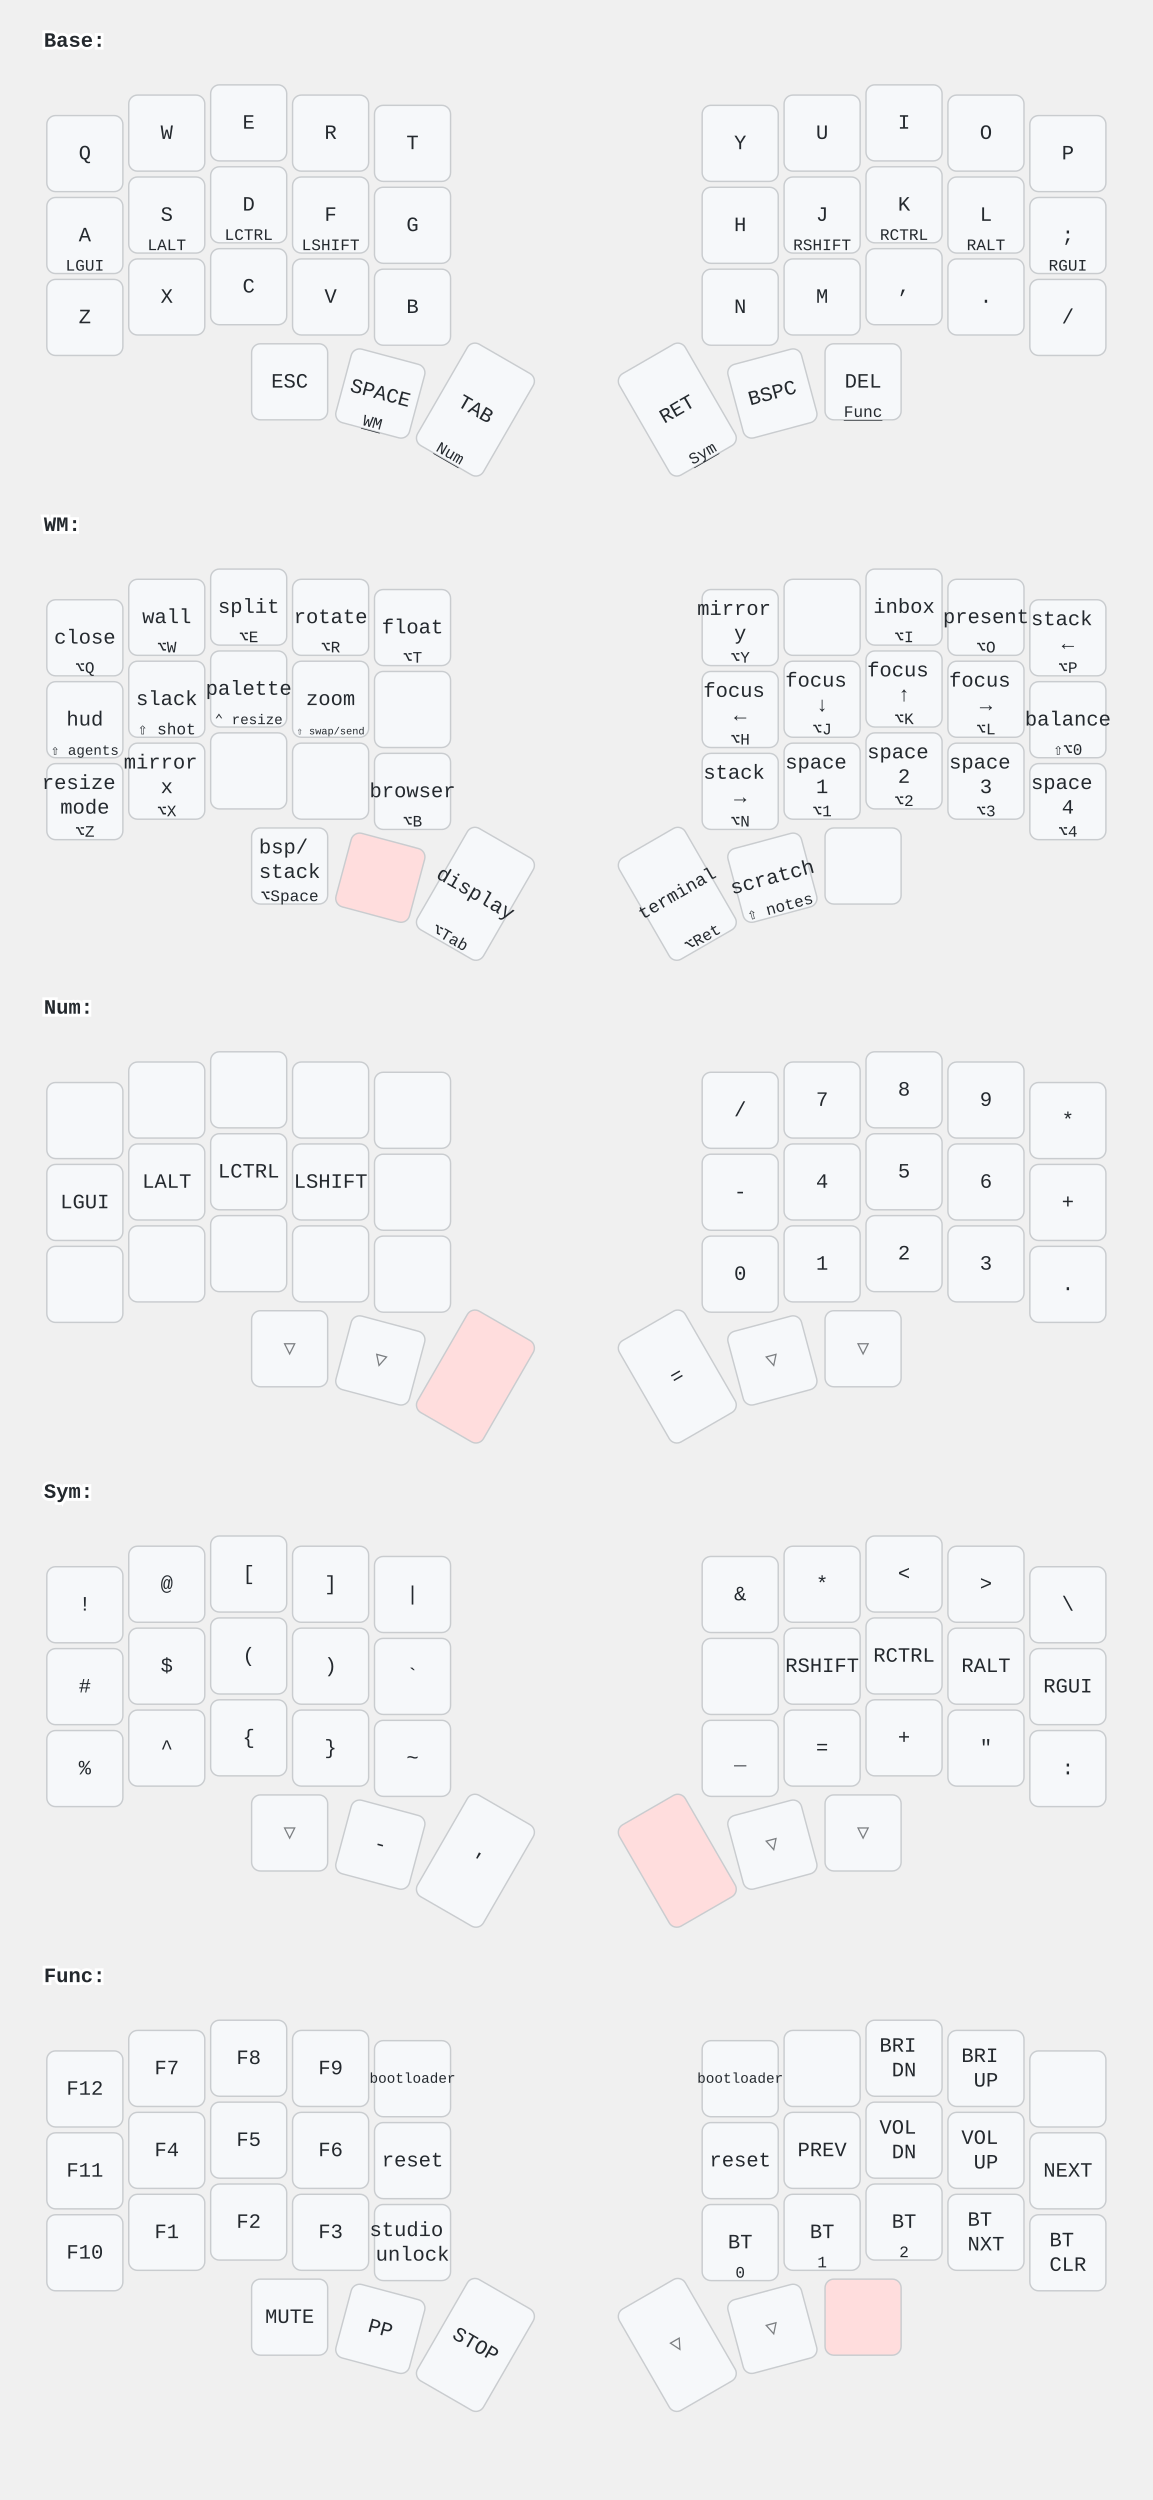
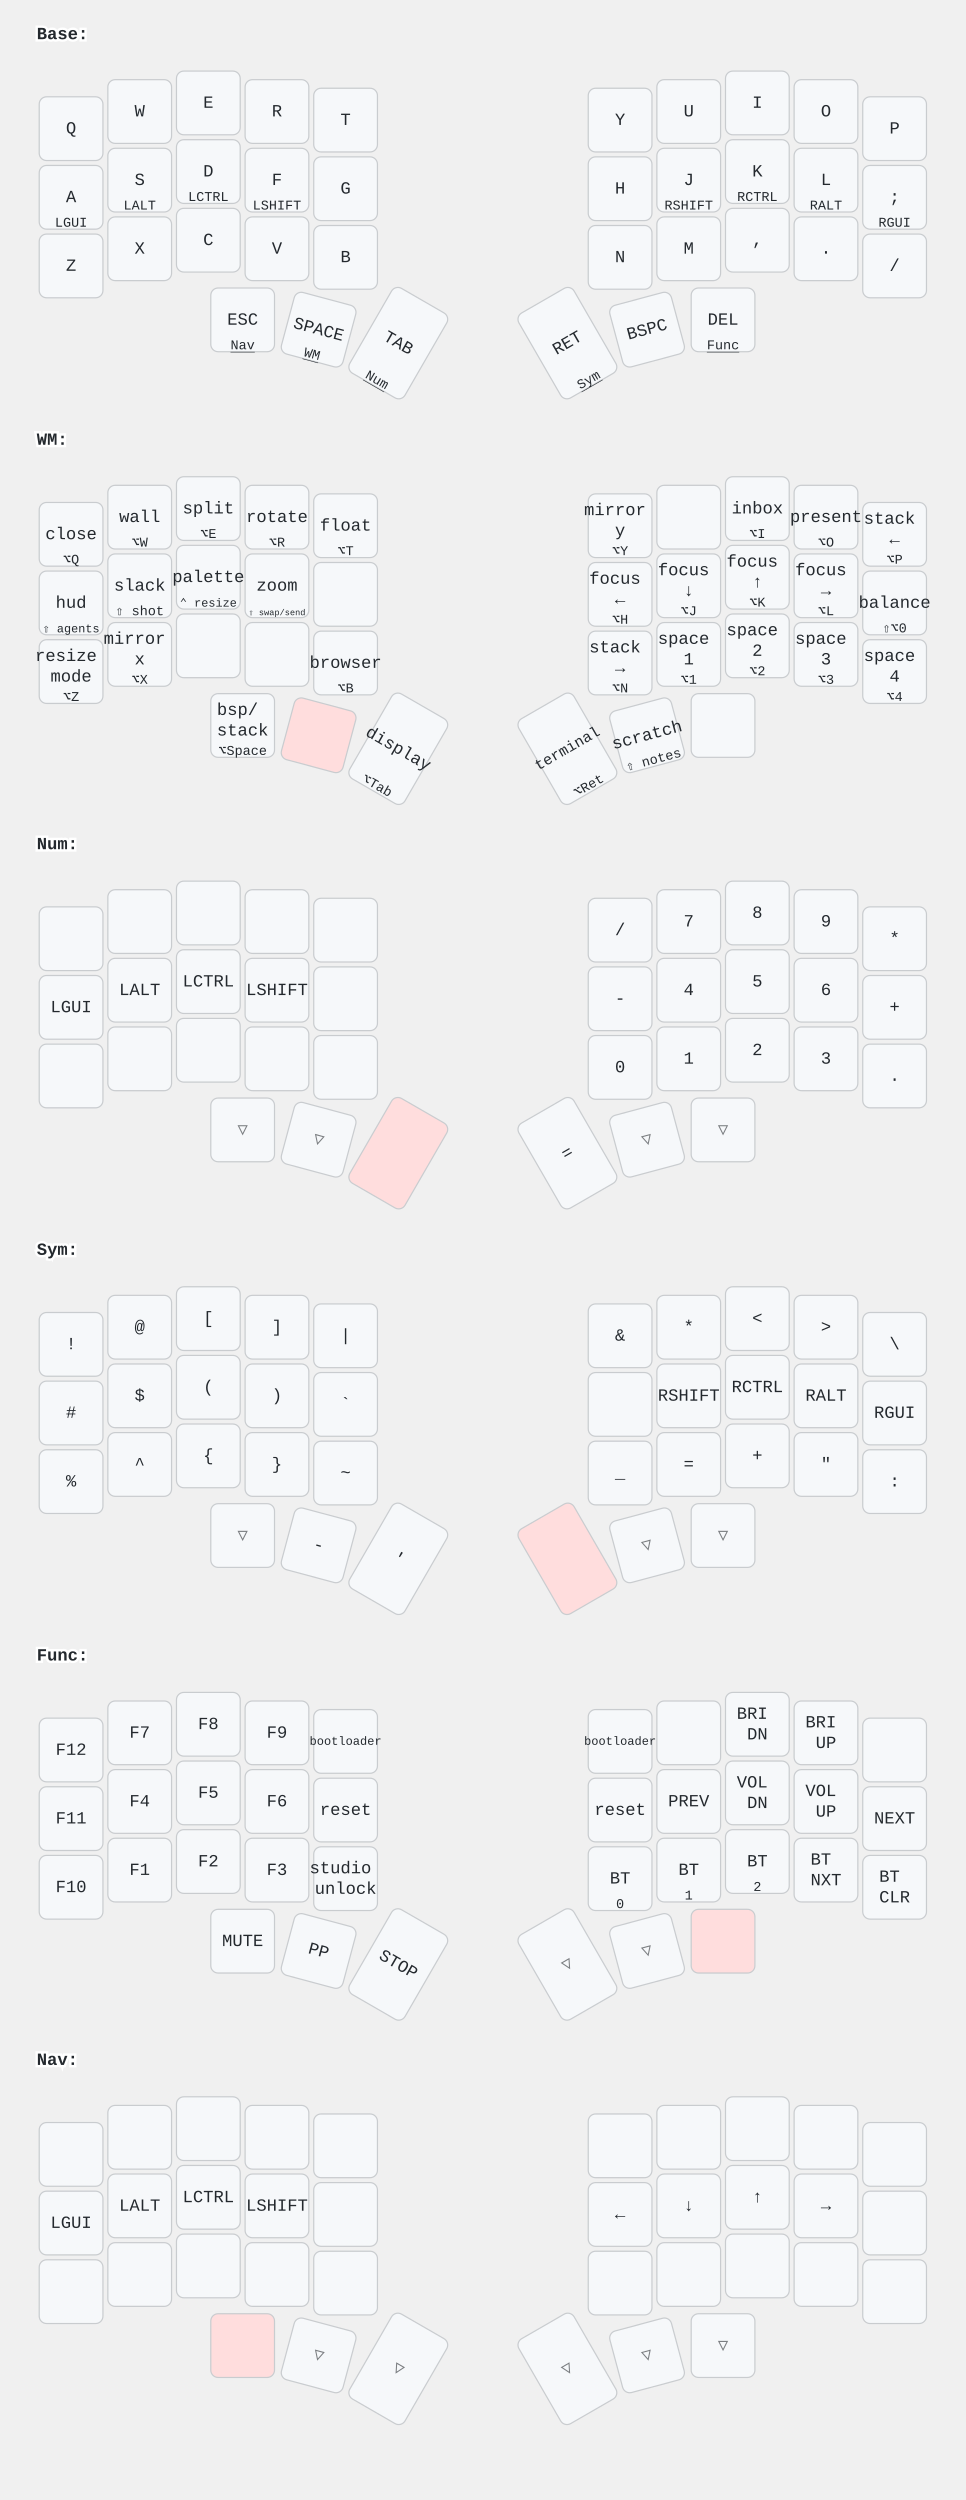
- <svg xmlns="http://www.w3.org/2000/svg" width="788" height="1709" viewBox="0 0 788 1709" class="keymap">
+ <svg xmlns="http://www.w3.org/2000/svg" width="788" height="2040" viewBox="0 0 788 2040" class="keymap">
  <style>/* inherit to force styles through use tags */
svg path {
    fill: inherit;
}

/* font and background color specifications */
svg.keymap {
    font-family: SFMono-Regular,Consolas,Liberation Mono,Menlo,monospace;
    font-size: 14px;
    font-kerning: normal;
    text-rendering: optimizeLegibility;
    fill: #24292e;
}

/* default key styling */
rect.key {
    fill: #f6f8fa;
}

rect.key, rect.combo {
    stroke: #c9cccf;
    stroke-width: 1;
}

/* default key side styling, only used is draw_key_sides is set */
rect.side {
    filter: brightness(90%);
}

/* color accent for combo boxes */
rect.combo, rect.combo-separate {
    fill: #cdf;
}

/* color accent for held keys */
rect.held, rect.combo.held {
    fill: #fdd;
}

/* color accent for ghost (optional) keys */
rect.ghost, rect.combo.ghost {
    stroke-dasharray: 4, 4;
    stroke-width: 2;
}

text {
    text-anchor: middle;
    dominant-baseline: middle;
}

/* styling for layer labels */
text.label {
    font-weight: bold;
    text-anchor: start;
    stroke: white;
    stroke-width: 4;
    paint-order: stroke;
}

/* styling for optional footer */
text.footer {
    text-anchor: end;
    dominant-baseline: auto;
    stroke: white;
    stroke-width: 4;
    paint-order: stroke;
}

/* styling for combo tap, and key non-tap label text */
text.combo, text.hold, text.shifted, text.left, text.right, text.tl, text.tr, text.bl, text.br {
    font-size: 11px;
}

text.hold, text.bl, text.br {
    text-anchor: middle;
    dominant-baseline: auto;
}

text.shifted, text.tl, text.tr {
    text-anchor: middle;
    dominant-baseline: hanging;
}

text.left, text.tl, text.bl {
    text-anchor: start;
}

text.right, text.tr, text.br {
    text-anchor: end;
}

text.layer-activator {
    text-decoration: underline;
}

/* styling for hold/shifted label text in combo box */
text.combo.hold, text.combo.shifted, text.combo.left, text.combo.right {
    font-size: 8px;
}

/* lighter symbol for transparent keys */
text.trans {
    fill: #7b7e81;
}

/* styling for combo dendrons */
path.combo {
    stroke-width: 1;
    stroke: gray;
    fill: none;
}

/* Start Tabler Icons Cleanup */
/* cannot use height/width with glyphs */
.icon-tabler &gt; path {
    fill: inherit;
    stroke: inherit;
    stroke-width: 2;
}
/* hide tabler's default box */
.icon-tabler &gt; path[stroke="none"][fill="none"] {
    visibility: hidden;
}
/* End Tabler Icons Cleanup */
</style>
  <g transform="translate(30, 0)" class="layer-Base">
    <text x="0" y="28" class="label" id="Base">Base:</text>
    <g transform="translate(0, 56)">
      <g transform="translate(28, 49)" class="key keypos-0">
        <rect rx="6" ry="6" x="-26" y="-26" width="52" height="52" class="key" />
        <text x="0" y="0" class="key tap">Q</text>
      </g>
      <g transform="translate(84, 35)" class="key keypos-1">
        <rect rx="6" ry="6" x="-26" y="-26" width="52" height="52" class="key" />
        <text x="0" y="0" class="key tap">W</text>
      </g>
      <g transform="translate(140, 28)" class="key keypos-2">
        <rect rx="6" ry="6" x="-26" y="-26" width="52" height="52" class="key" />
        <text x="0" y="0" class="key tap">E</text>
      </g>
      <g transform="translate(196, 35)" class="key keypos-3">
        <rect rx="6" ry="6" x="-26" y="-26" width="52" height="52" class="key" />
        <text x="0" y="0" class="key tap">R</text>
      </g>
      <g transform="translate(252, 42)" class="key keypos-4">
        <rect rx="6" ry="6" x="-26" y="-26" width="52" height="52" class="key" />
        <text x="0" y="0" class="key tap">T</text>
      </g>
      <g transform="translate(476, 42)" class="key keypos-5">
        <rect rx="6" ry="6" x="-26" y="-26" width="52" height="52" class="key" />
        <text x="0" y="0" class="key tap">Y</text>
      </g>
      <g transform="translate(532, 35)" class="key keypos-6">
        <rect rx="6" ry="6" x="-26" y="-26" width="52" height="52" class="key" />
        <text x="0" y="0" class="key tap">U</text>
      </g>
      <g transform="translate(588, 28)" class="key keypos-7">
        <rect rx="6" ry="6" x="-26" y="-26" width="52" height="52" class="key" />
        <text x="0" y="0" class="key tap">I</text>
      </g>
      <g transform="translate(644, 35)" class="key keypos-8">
        <rect rx="6" ry="6" x="-26" y="-26" width="52" height="52" class="key" />
        <text x="0" y="0" class="key tap">O</text>
      </g>
      <g transform="translate(700, 49)" class="key keypos-9">
        <rect rx="6" ry="6" x="-26" y="-26" width="52" height="52" class="key" />
        <text x="0" y="0" class="key tap">P</text>
      </g>
      <g transform="translate(28, 105)" class="key keypos-10">
        <rect rx="6" ry="6" x="-26" y="-26" width="52" height="52" class="key" />
        <text x="0" y="0" class="key tap">A</text>
        <text x="0" y="24" class="key hold">LGUI</text>
      </g>
      <g transform="translate(84, 91)" class="key keypos-11">
        <rect rx="6" ry="6" x="-26" y="-26" width="52" height="52" class="key" />
        <text x="0" y="0" class="key tap">S</text>
        <text x="0" y="24" class="key hold">LALT</text>
      </g>
      <g transform="translate(140, 84)" class="key keypos-12">
        <rect rx="6" ry="6" x="-26" y="-26" width="52" height="52" class="key" />
        <text x="0" y="0" class="key tap">D</text>
        <text x="0" y="24" class="key hold">LCTRL</text>
      </g>
      <g transform="translate(196, 91)" class="key keypos-13">
        <rect rx="6" ry="6" x="-26" y="-26" width="52" height="52" class="key" />
        <text x="0" y="0" class="key tap">F</text>
        <text x="0" y="24" class="key hold">LSHIFT</text>
      </g>
      <g transform="translate(252, 98)" class="key keypos-14">
        <rect rx="6" ry="6" x="-26" y="-26" width="52" height="52" class="key" />
        <text x="0" y="0" class="key tap">G</text>
      </g>
      <g transform="translate(476, 98)" class="key keypos-15">
        <rect rx="6" ry="6" x="-26" y="-26" width="52" height="52" class="key" />
        <text x="0" y="0" class="key tap">H</text>
      </g>
      <g transform="translate(532, 91)" class="key keypos-16">
        <rect rx="6" ry="6" x="-26" y="-26" width="52" height="52" class="key" />
        <text x="0" y="0" class="key tap">J</text>
        <text x="0" y="24" class="key hold">RSHIFT</text>
      </g>
      <g transform="translate(588, 84)" class="key keypos-17">
        <rect rx="6" ry="6" x="-26" y="-26" width="52" height="52" class="key" />
        <text x="0" y="0" class="key tap">K</text>
        <text x="0" y="24" class="key hold">RCTRL</text>
      </g>
      <g transform="translate(644, 91)" class="key keypos-18">
        <rect rx="6" ry="6" x="-26" y="-26" width="52" height="52" class="key" />
        <text x="0" y="0" class="key tap">L</text>
        <text x="0" y="24" class="key hold">RALT</text>
      </g>
      <g transform="translate(700, 105)" class="key keypos-19">
        <rect rx="6" ry="6" x="-26" y="-26" width="52" height="52" class="key" />
        <text x="0" y="0" class="key tap">;</text>
        <text x="0" y="24" class="key hold">RGUI</text>
      </g>
      <g transform="translate(28, 161)" class="key keypos-20">
        <rect rx="6" ry="6" x="-26" y="-26" width="52" height="52" class="key" />
        <text x="0" y="0" class="key tap">Z</text>
      </g>
      <g transform="translate(84, 147)" class="key keypos-21">
        <rect rx="6" ry="6" x="-26" y="-26" width="52" height="52" class="key" />
        <text x="0" y="0" class="key tap">X</text>
      </g>
      <g transform="translate(140, 140)" class="key keypos-22">
        <rect rx="6" ry="6" x="-26" y="-26" width="52" height="52" class="key" />
        <text x="0" y="0" class="key tap">C</text>
      </g>
      <g transform="translate(196, 147)" class="key keypos-23">
        <rect rx="6" ry="6" x="-26" y="-26" width="52" height="52" class="key" />
        <text x="0" y="0" class="key tap">V</text>
      </g>
      <g transform="translate(252, 154)" class="key keypos-24">
        <rect rx="6" ry="6" x="-26" y="-26" width="52" height="52" class="key" />
        <text x="0" y="0" class="key tap">B</text>
      </g>
      <g transform="translate(476, 154)" class="key keypos-25">
        <rect rx="6" ry="6" x="-26" y="-26" width="52" height="52" class="key" />
        <text x="0" y="0" class="key tap">N</text>
      </g>
      <g transform="translate(532, 147)" class="key keypos-26">
        <rect rx="6" ry="6" x="-26" y="-26" width="52" height="52" class="key" />
        <text x="0" y="0" class="key tap">M</text>
      </g>
      <g transform="translate(588, 140)" class="key keypos-27">
        <rect rx="6" ry="6" x="-26" y="-26" width="52" height="52" class="key" />
        <text x="0" y="0" class="key tap">,</text>
      </g>
      <g transform="translate(644, 147)" class="key keypos-28">
        <rect rx="6" ry="6" x="-26" y="-26" width="52" height="52" class="key" />
        <text x="0" y="0" class="key tap">.</text>
      </g>
      <g transform="translate(700, 161)" class="key keypos-29">
        <rect rx="6" ry="6" x="-26" y="-26" width="52" height="52" class="key" />
        <text x="0" y="0" class="key tap">/</text>
      </g>
      <g transform="translate(168, 205)" class="key keypos-30">
        <rect rx="6" ry="6" x="-26" y="-26" width="52" height="52" class="key" />
        <text x="0" y="0" class="key tap">ESC</text>
+         <a href="#Nav">
+           <text x="0" y="24" class="key hold layer-activator">Nav</text>
+         </a>
      </g>
      <g transform="translate(230, 213) rotate(15.0)" class="key keypos-31">
        <rect rx="6" ry="6" x="-26" y="-26" width="52" height="52" class="key" />
        <text x="0" y="0" class="key tap">SPACE</text>
        <a href="#WM">
          <text x="0" y="24" class="key hold layer-activator">WM</text>
        </a>
      </g>
      <g transform="translate(295, 224) rotate(30.0)" class="key keypos-32">
        <rect rx="6" ry="6" x="-26" y="-40" width="52" height="80" class="key" />
        <text x="0" y="0" class="key tap">TAB</text>
        <a href="#Num">
          <text x="0" y="38" class="key hold layer-activator">Num</text>
        </a>
      </g>
      <g transform="translate(433, 224) rotate(-30.0)" class="key keypos-33">
        <rect rx="6" ry="6" x="-26" y="-40" width="52" height="80" class="key" />
        <text x="0" y="0" class="key tap">RET</text>
        <a href="#Sym">
          <text x="0" y="38" class="key hold layer-activator">Sym</text>
        </a>
      </g>
      <g transform="translate(498, 213) rotate(-15.0)" class="key keypos-34">
        <rect rx="6" ry="6" x="-26" y="-26" width="52" height="52" class="key" />
        <text x="0" y="0" class="key tap">BSPC</text>
      </g>
      <g transform="translate(560, 205)" class="key keypos-35">
        <rect rx="6" ry="6" x="-26" y="-26" width="52" height="52" class="key" />
        <text x="0" y="0" class="key tap">DEL</text>
        <a href="#Func">
          <text x="0" y="24" class="key hold layer-activator">Func</text>
        </a>
      </g>
    </g>
  </g>
  <g transform="translate(30, 331)" class="layer-WM">
    <text x="0" y="28" class="label" id="WM">WM:</text>
    <g transform="translate(0, 56)">
      <g transform="translate(28, 49)" class="key keypos-0">
        <rect rx="6" ry="6" x="-26" y="-26" width="52" height="52" class="key" />
        <text x="0" y="0" class="key tap">close</text>
        <text x="0" y="24" class="key hold">⌥Q</text>
      </g>
      <g transform="translate(84, 35)" class="key keypos-1">
        <rect rx="6" ry="6" x="-26" y="-26" width="52" height="52" class="key" />
        <text x="0" y="0" class="key tap">wall</text>
        <text x="0" y="24" class="key hold">⌥W</text>
      </g>
      <g transform="translate(140, 28)" class="key keypos-2">
        <rect rx="6" ry="6" x="-26" y="-26" width="52" height="52" class="key" />
        <text x="0" y="0" class="key tap">split</text>
        <text x="0" y="24" class="key hold">⌥E</text>
      </g>
      <g transform="translate(196, 35)" class="key keypos-3">
        <rect rx="6" ry="6" x="-26" y="-26" width="52" height="52" class="key" />
        <text x="0" y="0" class="key tap">rotate</text>
        <text x="0" y="24" class="key hold">⌥R</text>
      </g>
      <g transform="translate(252, 42)" class="key keypos-4">
        <rect rx="6" ry="6" x="-26" y="-26" width="52" height="52" class="key" />
        <text x="0" y="0" class="key tap">float</text>
        <text x="0" y="24" class="key hold">⌥T</text>
      </g>
      <g transform="translate(476, 42)" class="key keypos-5">
        <rect rx="6" ry="6" x="-26" y="-26" width="52" height="52" class="key" />
        <text x="0" y="0" class="key tap">
          <tspan x="0" dy="-0.9em">mirror</tspan>
          <tspan x="0" dy="1.2em">y</tspan>
        </text>
        <text x="0" y="24" class="key hold">⌥Y</text>
      </g>
      <g transform="translate(532, 35)" class="key keypos-6">
        <rect rx="6" ry="6" x="-26" y="-26" width="52" height="52" class="key" />
      </g>
      <g transform="translate(588, 28)" class="key keypos-7">
        <rect rx="6" ry="6" x="-26" y="-26" width="52" height="52" class="key" />
        <text x="0" y="0" class="key tap">inbox</text>
        <text x="0" y="24" class="key hold">⌥I</text>
      </g>
      <g transform="translate(644, 35)" class="key keypos-8">
        <rect rx="6" ry="6" x="-26" y="-26" width="52" height="52" class="key" />
        <text x="0" y="0" class="key tap">present</text>
        <text x="0" y="24" class="key hold">⌥O</text>
      </g>
      <g transform="translate(700, 49)" class="key keypos-9">
        <rect rx="6" ry="6" x="-26" y="-26" width="52" height="52" class="key" />
        <text x="0" y="0" class="key tap">
          <tspan x="0" dy="-0.9em">stack</tspan>
          <tspan x="0" dy="1.2em">←</tspan>
        </text>
        <text x="0" y="24" class="key hold">⌥P</text>
      </g>
      <g transform="translate(28, 105)" class="key keypos-10">
        <rect rx="6" ry="6" x="-26" y="-26" width="52" height="52" class="key" />
        <text x="0" y="0" class="key tap">hud</text>
        <text x="0" y="24" class="key hold">
          <tspan style="font-size: 88%">⇧ agents</tspan>
        </text>
      </g>
      <g transform="translate(84, 91)" class="key keypos-11">
        <rect rx="6" ry="6" x="-26" y="-26" width="52" height="52" class="key" />
        <text x="0" y="0" class="key tap">slack</text>
        <text x="0" y="24" class="key hold">⇧ shot</text>
      </g>
      <g transform="translate(140, 84)" class="key keypos-12">
        <rect rx="6" ry="6" x="-26" y="-26" width="52" height="52" class="key" />
        <text x="0" y="0" class="key tap">palette</text>
        <text x="0" y="24" class="key hold">
          <tspan style="font-size: 88%">⌃ resize</tspan>
        </text>
      </g>
      <g transform="translate(196, 91)" class="key keypos-13">
        <rect rx="6" ry="6" x="-26" y="-26" width="52" height="52" class="key" />
        <text x="0" y="0" class="key tap">zoom</text>
        <text x="0" y="24" class="key hold">
          <tspan style="font-size: 64%">⇧ swap/send</tspan>
        </text>
      </g>
      <g transform="translate(252, 98)" class="key keypos-14">
        <rect rx="6" ry="6" x="-26" y="-26" width="52" height="52" class="key" />
      </g>
      <g transform="translate(476, 98)" class="key keypos-15">
        <rect rx="6" ry="6" x="-26" y="-26" width="52" height="52" class="key" />
        <text x="0" y="0" class="key tap">
          <tspan x="0" dy="-0.9em">focus</tspan>
          <tspan x="0" dy="1.2em">←</tspan>
        </text>
        <text x="0" y="24" class="key hold">⌥H</text>
      </g>
      <g transform="translate(532, 91)" class="key keypos-16">
        <rect rx="6" ry="6" x="-26" y="-26" width="52" height="52" class="key" />
        <text x="0" y="0" class="key tap">
          <tspan x="0" dy="-0.9em">focus</tspan>
          <tspan x="0" dy="1.2em">↓</tspan>
        </text>
        <text x="0" y="24" class="key hold">⌥J</text>
      </g>
      <g transform="translate(588, 84)" class="key keypos-17">
        <rect rx="6" ry="6" x="-26" y="-26" width="52" height="52" class="key" />
        <text x="0" y="0" class="key tap">
          <tspan x="0" dy="-0.9em">focus</tspan>
          <tspan x="0" dy="1.2em">↑</tspan>
        </text>
        <text x="0" y="24" class="key hold">⌥K</text>
      </g>
      <g transform="translate(644, 91)" class="key keypos-18">
        <rect rx="6" ry="6" x="-26" y="-26" width="52" height="52" class="key" />
        <text x="0" y="0" class="key tap">
          <tspan x="0" dy="-0.9em">focus</tspan>
          <tspan x="0" dy="1.2em">→</tspan>
        </text>
        <text x="0" y="24" class="key hold">⌥L</text>
      </g>
      <g transform="translate(700, 105)" class="key keypos-19">
        <rect rx="6" ry="6" x="-26" y="-26" width="52" height="52" class="key" />
        <text x="0" y="0" class="key tap">balance</text>
        <text x="0" y="24" class="key hold">⇧⌥0</text>
      </g>
      <g transform="translate(28, 161)" class="key keypos-20">
        <rect rx="6" ry="6" x="-26" y="-26" width="52" height="52" class="key" />
        <text x="0" y="0" class="key tap">
          <tspan x="0" dy="-0.9em">resize</tspan>
          <tspan x="0" dy="1.2em">mode</tspan>
        </text>
        <text x="0" y="24" class="key hold">⌥Z</text>
      </g>
      <g transform="translate(84, 147)" class="key keypos-21">
        <rect rx="6" ry="6" x="-26" y="-26" width="52" height="52" class="key" />
        <text x="0" y="0" class="key tap">
          <tspan x="0" dy="-0.9em">mirror</tspan>
          <tspan x="0" dy="1.2em">x</tspan>
        </text>
        <text x="0" y="24" class="key hold">⌥X</text>
      </g>
      <g transform="translate(140, 140)" class="key keypos-22">
        <rect rx="6" ry="6" x="-26" y="-26" width="52" height="52" class="key" />
      </g>
      <g transform="translate(196, 147)" class="key keypos-23">
        <rect rx="6" ry="6" x="-26" y="-26" width="52" height="52" class="key" />
      </g>
      <g transform="translate(252, 154)" class="key keypos-24">
        <rect rx="6" ry="6" x="-26" y="-26" width="52" height="52" class="key" />
        <text x="0" y="0" class="key tap">browser</text>
        <text x="0" y="24" class="key hold">⌥B</text>
      </g>
      <g transform="translate(476, 154)" class="key keypos-25">
        <rect rx="6" ry="6" x="-26" y="-26" width="52" height="52" class="key" />
        <text x="0" y="0" class="key tap">
          <tspan x="0" dy="-0.9em">stack</tspan>
          <tspan x="0" dy="1.2em">→</tspan>
        </text>
        <text x="0" y="24" class="key hold">⌥N</text>
      </g>
      <g transform="translate(532, 147)" class="key keypos-26">
        <rect rx="6" ry="6" x="-26" y="-26" width="52" height="52" class="key" />
        <text x="0" y="0" class="key tap">
          <tspan x="0" dy="-0.9em">space</tspan>
          <tspan x="0" dy="1.2em">1</tspan>
        </text>
        <text x="0" y="24" class="key hold">⌥1</text>
      </g>
      <g transform="translate(588, 140)" class="key keypos-27">
        <rect rx="6" ry="6" x="-26" y="-26" width="52" height="52" class="key" />
        <text x="0" y="0" class="key tap">
          <tspan x="0" dy="-0.9em">space</tspan>
          <tspan x="0" dy="1.2em">2</tspan>
        </text>
        <text x="0" y="24" class="key hold">⌥2</text>
      </g>
      <g transform="translate(644, 147)" class="key keypos-28">
        <rect rx="6" ry="6" x="-26" y="-26" width="52" height="52" class="key" />
        <text x="0" y="0" class="key tap">
          <tspan x="0" dy="-0.9em">space</tspan>
          <tspan x="0" dy="1.2em">3</tspan>
        </text>
        <text x="0" y="24" class="key hold">⌥3</text>
      </g>
      <g transform="translate(700, 161)" class="key keypos-29">
        <rect rx="6" ry="6" x="-26" y="-26" width="52" height="52" class="key" />
        <text x="0" y="0" class="key tap">
          <tspan x="0" dy="-0.9em">space</tspan>
          <tspan x="0" dy="1.2em">4</tspan>
        </text>
        <text x="0" y="24" class="key hold">⌥4</text>
      </g>
      <g transform="translate(168, 205)" class="key keypos-30">
        <rect rx="6" ry="6" x="-26" y="-26" width="52" height="52" class="key" />
        <text x="0" y="0" class="key tap">
          <tspan x="0" dy="-0.9em">bsp/</tspan>
          <tspan x="0" dy="1.2em">stack</tspan>
        </text>
        <text x="0" y="24" class="key hold">⌥Space</text>
      </g>
      <g transform="translate(230, 213) rotate(15.0)" class="key held keypos-31">
        <rect rx="6" ry="6" x="-26" y="-26" width="52" height="52" class="key held" />
      </g>
      <g transform="translate(295, 224) rotate(30.0)" class="key keypos-32">
        <rect rx="6" ry="6" x="-26" y="-40" width="52" height="80" class="key" />
        <text x="0" y="0" class="key tap">display</text>
        <text x="0" y="38" class="key hold">⌥Tab</text>
      </g>
      <g transform="translate(433, 224) rotate(-30.0)" class="key keypos-33">
        <rect rx="6" ry="6" x="-26" y="-40" width="52" height="80" class="key" />
        <text x="0" y="0" class="key tap">
          <tspan style="font-size: 88%">terminal</tspan>
        </text>
        <text x="0" y="38" class="key hold">⌥Ret</text>
      </g>
      <g transform="translate(498, 213) rotate(-15.0)" class="key keypos-34">
        <rect rx="6" ry="6" x="-26" y="-26" width="52" height="52" class="key" />
        <text x="0" y="0" class="key tap">scratch</text>
        <text x="0" y="24" class="key hold">⇧ notes</text>
      </g>
      <g transform="translate(560, 205)" class="key keypos-35">
        <rect rx="6" ry="6" x="-26" y="-26" width="52" height="52" class="key" />
      </g>
    </g>
  </g>
  <g transform="translate(30, 661)" class="layer-Num">
    <text x="0" y="28" class="label" id="Num">Num:</text>
    <g transform="translate(0, 56)">
      <g transform="translate(28, 49)" class="key keypos-0">
        <rect rx="6" ry="6" x="-26" y="-26" width="52" height="52" class="key" />
      </g>
      <g transform="translate(84, 35)" class="key keypos-1">
        <rect rx="6" ry="6" x="-26" y="-26" width="52" height="52" class="key" />
      </g>
      <g transform="translate(140, 28)" class="key keypos-2">
        <rect rx="6" ry="6" x="-26" y="-26" width="52" height="52" class="key" />
      </g>
      <g transform="translate(196, 35)" class="key keypos-3">
        <rect rx="6" ry="6" x="-26" y="-26" width="52" height="52" class="key" />
      </g>
      <g transform="translate(252, 42)" class="key keypos-4">
        <rect rx="6" ry="6" x="-26" y="-26" width="52" height="52" class="key" />
      </g>
      <g transform="translate(476, 42)" class="key keypos-5">
        <rect rx="6" ry="6" x="-26" y="-26" width="52" height="52" class="key" />
        <text x="0" y="0" class="key tap">/</text>
      </g>
      <g transform="translate(532, 35)" class="key keypos-6">
        <rect rx="6" ry="6" x="-26" y="-26" width="52" height="52" class="key" />
        <text x="0" y="0" class="key tap">7</text>
      </g>
      <g transform="translate(588, 28)" class="key keypos-7">
        <rect rx="6" ry="6" x="-26" y="-26" width="52" height="52" class="key" />
        <text x="0" y="0" class="key tap">8</text>
      </g>
      <g transform="translate(644, 35)" class="key keypos-8">
        <rect rx="6" ry="6" x="-26" y="-26" width="52" height="52" class="key" />
        <text x="0" y="0" class="key tap">9</text>
      </g>
      <g transform="translate(700, 49)" class="key keypos-9">
        <rect rx="6" ry="6" x="-26" y="-26" width="52" height="52" class="key" />
        <text x="0" y="0" class="key tap">*</text>
      </g>
      <g transform="translate(28, 105)" class="key keypos-10">
        <rect rx="6" ry="6" x="-26" y="-26" width="52" height="52" class="key" />
        <text x="0" y="0" class="key tap">LGUI</text>
      </g>
      <g transform="translate(84, 91)" class="key keypos-11">
        <rect rx="6" ry="6" x="-26" y="-26" width="52" height="52" class="key" />
        <text x="0" y="0" class="key tap">LALT</text>
      </g>
      <g transform="translate(140, 84)" class="key keypos-12">
        <rect rx="6" ry="6" x="-26" y="-26" width="52" height="52" class="key" />
        <text x="0" y="0" class="key tap">LCTRL</text>
      </g>
      <g transform="translate(196, 91)" class="key keypos-13">
        <rect rx="6" ry="6" x="-26" y="-26" width="52" height="52" class="key" />
        <text x="0" y="0" class="key tap">LSHIFT</text>
      </g>
      <g transform="translate(252, 98)" class="key keypos-14">
        <rect rx="6" ry="6" x="-26" y="-26" width="52" height="52" class="key" />
      </g>
      <g transform="translate(476, 98)" class="key keypos-15">
        <rect rx="6" ry="6" x="-26" y="-26" width="52" height="52" class="key" />
        <text x="0" y="0" class="key tap">-</text>
      </g>
      <g transform="translate(532, 91)" class="key keypos-16">
        <rect rx="6" ry="6" x="-26" y="-26" width="52" height="52" class="key" />
        <text x="0" y="0" class="key tap">4</text>
      </g>
      <g transform="translate(588, 84)" class="key keypos-17">
        <rect rx="6" ry="6" x="-26" y="-26" width="52" height="52" class="key" />
        <text x="0" y="0" class="key tap">5</text>
      </g>
      <g transform="translate(644, 91)" class="key keypos-18">
        <rect rx="6" ry="6" x="-26" y="-26" width="52" height="52" class="key" />
        <text x="0" y="0" class="key tap">6</text>
      </g>
      <g transform="translate(700, 105)" class="key keypos-19">
        <rect rx="6" ry="6" x="-26" y="-26" width="52" height="52" class="key" />
        <text x="0" y="0" class="key tap">+</text>
      </g>
      <g transform="translate(28, 161)" class="key keypos-20">
        <rect rx="6" ry="6" x="-26" y="-26" width="52" height="52" class="key" />
      </g>
      <g transform="translate(84, 147)" class="key keypos-21">
        <rect rx="6" ry="6" x="-26" y="-26" width="52" height="52" class="key" />
      </g>
      <g transform="translate(140, 140)" class="key keypos-22">
        <rect rx="6" ry="6" x="-26" y="-26" width="52" height="52" class="key" />
      </g>
      <g transform="translate(196, 147)" class="key keypos-23">
        <rect rx="6" ry="6" x="-26" y="-26" width="52" height="52" class="key" />
      </g>
      <g transform="translate(252, 154)" class="key keypos-24">
        <rect rx="6" ry="6" x="-26" y="-26" width="52" height="52" class="key" />
      </g>
      <g transform="translate(476, 154)" class="key keypos-25">
        <rect rx="6" ry="6" x="-26" y="-26" width="52" height="52" class="key" />
        <text x="0" y="0" class="key tap">0</text>
      </g>
      <g transform="translate(532, 147)" class="key keypos-26">
        <rect rx="6" ry="6" x="-26" y="-26" width="52" height="52" class="key" />
        <text x="0" y="0" class="key tap">1</text>
      </g>
      <g transform="translate(588, 140)" class="key keypos-27">
        <rect rx="6" ry="6" x="-26" y="-26" width="52" height="52" class="key" />
        <text x="0" y="0" class="key tap">2</text>
      </g>
      <g transform="translate(644, 147)" class="key keypos-28">
        <rect rx="6" ry="6" x="-26" y="-26" width="52" height="52" class="key" />
        <text x="0" y="0" class="key tap">3</text>
      </g>
      <g transform="translate(700, 161)" class="key keypos-29">
        <rect rx="6" ry="6" x="-26" y="-26" width="52" height="52" class="key" />
        <text x="0" y="0" class="key tap">.</text>
      </g>
      <g transform="translate(168, 205)" class="key trans keypos-30">
        <rect rx="6" ry="6" x="-26" y="-26" width="52" height="52" class="key trans" />
        <text x="0" y="0" class="key trans tap">▽</text>
      </g>
      <g transform="translate(230, 213) rotate(15.0)" class="key trans keypos-31">
        <rect rx="6" ry="6" x="-26" y="-26" width="52" height="52" class="key trans" />
        <text x="0" y="0" class="key trans tap">▽</text>
      </g>
      <g transform="translate(295, 224) rotate(30.0)" class="key held keypos-32">
        <rect rx="6" ry="6" x="-26" y="-40" width="52" height="80" class="key held" />
      </g>
      <g transform="translate(433, 224) rotate(-30.0)" class="key keypos-33">
        <rect rx="6" ry="6" x="-26" y="-40" width="52" height="80" class="key" />
        <text x="0" y="0" class="key tap">=</text>
      </g>
      <g transform="translate(498, 213) rotate(-15.0)" class="key trans keypos-34">
        <rect rx="6" ry="6" x="-26" y="-26" width="52" height="52" class="key trans" />
        <text x="0" y="0" class="key trans tap">▽</text>
      </g>
      <g transform="translate(560, 205)" class="key trans keypos-35">
        <rect rx="6" ry="6" x="-26" y="-26" width="52" height="52" class="key trans" />
        <text x="0" y="0" class="key trans tap">▽</text>
      </g>
    </g>
  </g>
  <g transform="translate(30, 992)" class="layer-Sym">
    <text x="0" y="28" class="label" id="Sym">Sym:</text>
    <g transform="translate(0, 56)">
      <g transform="translate(28, 49)" class="key keypos-0">
        <rect rx="6" ry="6" x="-26" y="-26" width="52" height="52" class="key" />
        <text x="0" y="0" class="key tap">!</text>
      </g>
      <g transform="translate(84, 35)" class="key keypos-1">
        <rect rx="6" ry="6" x="-26" y="-26" width="52" height="52" class="key" />
        <text x="0" y="0" class="key tap">@</text>
      </g>
      <g transform="translate(140, 28)" class="key keypos-2">
        <rect rx="6" ry="6" x="-26" y="-26" width="52" height="52" class="key" />
        <text x="0" y="0" class="key tap">[</text>
      </g>
      <g transform="translate(196, 35)" class="key keypos-3">
        <rect rx="6" ry="6" x="-26" y="-26" width="52" height="52" class="key" />
        <text x="0" y="0" class="key tap">]</text>
      </g>
      <g transform="translate(252, 42)" class="key keypos-4">
        <rect rx="6" ry="6" x="-26" y="-26" width="52" height="52" class="key" />
        <text x="0" y="0" class="key tap">|</text>
      </g>
      <g transform="translate(476, 42)" class="key keypos-5">
        <rect rx="6" ry="6" x="-26" y="-26" width="52" height="52" class="key" />
        <text x="0" y="0" class="key tap">&amp;</text>
      </g>
      <g transform="translate(532, 35)" class="key keypos-6">
        <rect rx="6" ry="6" x="-26" y="-26" width="52" height="52" class="key" />
        <text x="0" y="0" class="key tap">*</text>
      </g>
      <g transform="translate(588, 28)" class="key keypos-7">
        <rect rx="6" ry="6" x="-26" y="-26" width="52" height="52" class="key" />
        <text x="0" y="0" class="key tap">&lt;</text>
      </g>
      <g transform="translate(644, 35)" class="key keypos-8">
        <rect rx="6" ry="6" x="-26" y="-26" width="52" height="52" class="key" />
        <text x="0" y="0" class="key tap">&gt;</text>
      </g>
      <g transform="translate(700, 49)" class="key keypos-9">
        <rect rx="6" ry="6" x="-26" y="-26" width="52" height="52" class="key" />
        <text x="0" y="0" class="key tap">\</text>
      </g>
      <g transform="translate(28, 105)" class="key keypos-10">
        <rect rx="6" ry="6" x="-26" y="-26" width="52" height="52" class="key" />
        <text x="0" y="0" class="key tap">#</text>
      </g>
      <g transform="translate(84, 91)" class="key keypos-11">
        <rect rx="6" ry="6" x="-26" y="-26" width="52" height="52" class="key" />
        <text x="0" y="0" class="key tap">$</text>
      </g>
      <g transform="translate(140, 84)" class="key keypos-12">
        <rect rx="6" ry="6" x="-26" y="-26" width="52" height="52" class="key" />
        <text x="0" y="0" class="key tap">(</text>
      </g>
      <g transform="translate(196, 91)" class="key keypos-13">
        <rect rx="6" ry="6" x="-26" y="-26" width="52" height="52" class="key" />
        <text x="0" y="0" class="key tap">)</text>
      </g>
      <g transform="translate(252, 98)" class="key keypos-14">
        <rect rx="6" ry="6" x="-26" y="-26" width="52" height="52" class="key" />
        <text x="0" y="0" class="key tap">`</text>
      </g>
      <g transform="translate(476, 98)" class="key keypos-15">
        <rect rx="6" ry="6" x="-26" y="-26" width="52" height="52" class="key" />
      </g>
      <g transform="translate(532, 91)" class="key keypos-16">
        <rect rx="6" ry="6" x="-26" y="-26" width="52" height="52" class="key" />
        <text x="0" y="0" class="key tap">RSHIFT</text>
      </g>
      <g transform="translate(588, 84)" class="key keypos-17">
        <rect rx="6" ry="6" x="-26" y="-26" width="52" height="52" class="key" />
        <text x="0" y="0" class="key tap">RCTRL</text>
      </g>
      <g transform="translate(644, 91)" class="key keypos-18">
        <rect rx="6" ry="6" x="-26" y="-26" width="52" height="52" class="key" />
        <text x="0" y="0" class="key tap">RALT</text>
      </g>
      <g transform="translate(700, 105)" class="key keypos-19">
        <rect rx="6" ry="6" x="-26" y="-26" width="52" height="52" class="key" />
        <text x="0" y="0" class="key tap">RGUI</text>
      </g>
      <g transform="translate(28, 161)" class="key keypos-20">
        <rect rx="6" ry="6" x="-26" y="-26" width="52" height="52" class="key" />
        <text x="0" y="0" class="key tap">%</text>
      </g>
      <g transform="translate(84, 147)" class="key keypos-21">
        <rect rx="6" ry="6" x="-26" y="-26" width="52" height="52" class="key" />
        <text x="0" y="0" class="key tap">^</text>
      </g>
      <g transform="translate(140, 140)" class="key keypos-22">
        <rect rx="6" ry="6" x="-26" y="-26" width="52" height="52" class="key" />
        <text x="0" y="0" class="key tap">{</text>
      </g>
      <g transform="translate(196, 147)" class="key keypos-23">
        <rect rx="6" ry="6" x="-26" y="-26" width="52" height="52" class="key" />
        <text x="0" y="0" class="key tap">}</text>
      </g>
      <g transform="translate(252, 154)" class="key keypos-24">
        <rect rx="6" ry="6" x="-26" y="-26" width="52" height="52" class="key" />
        <text x="0" y="0" class="key tap">~</text>
      </g>
      <g transform="translate(476, 154)" class="key keypos-25">
        <rect rx="6" ry="6" x="-26" y="-26" width="52" height="52" class="key" />
        <text x="0" y="0" class="key tap">_</text>
      </g>
      <g transform="translate(532, 147)" class="key keypos-26">
        <rect rx="6" ry="6" x="-26" y="-26" width="52" height="52" class="key" />
        <text x="0" y="0" class="key tap">=</text>
      </g>
      <g transform="translate(588, 140)" class="key keypos-27">
        <rect rx="6" ry="6" x="-26" y="-26" width="52" height="52" class="key" />
        <text x="0" y="0" class="key tap">+</text>
      </g>
      <g transform="translate(644, 147)" class="key keypos-28">
        <rect rx="6" ry="6" x="-26" y="-26" width="52" height="52" class="key" />
        <text x="0" y="0" class="key tap">"</text>
      </g>
      <g transform="translate(700, 161)" class="key keypos-29">
        <rect rx="6" ry="6" x="-26" y="-26" width="52" height="52" class="key" />
        <text x="0" y="0" class="key tap">:</text>
      </g>
      <g transform="translate(168, 205)" class="key trans keypos-30">
        <rect rx="6" ry="6" x="-26" y="-26" width="52" height="52" class="key trans" />
        <text x="0" y="0" class="key trans tap">▽</text>
      </g>
      <g transform="translate(230, 213) rotate(15.0)" class="key keypos-31">
        <rect rx="6" ry="6" x="-26" y="-26" width="52" height="52" class="key" />
        <text x="0" y="0" class="key tap">-</text>
      </g>
      <g transform="translate(295, 224) rotate(30.0)" class="key keypos-32">
        <rect rx="6" ry="6" x="-26" y="-40" width="52" height="80" class="key" />
        <text x="0" y="0" class="key tap">'</text>
      </g>
      <g transform="translate(433, 224) rotate(-30.0)" class="key held keypos-33">
        <rect rx="6" ry="6" x="-26" y="-40" width="52" height="80" class="key held" />
      </g>
      <g transform="translate(498, 213) rotate(-15.0)" class="key trans keypos-34">
        <rect rx="6" ry="6" x="-26" y="-26" width="52" height="52" class="key trans" />
        <text x="0" y="0" class="key trans tap">▽</text>
      </g>
      <g transform="translate(560, 205)" class="key trans keypos-35">
        <rect rx="6" ry="6" x="-26" y="-26" width="52" height="52" class="key trans" />
        <text x="0" y="0" class="key trans tap">▽</text>
      </g>
    </g>
  </g>
  <g transform="translate(30, 1323)" class="layer-Func">
    <text x="0" y="28" class="label" id="Func">Func:</text>
    <g transform="translate(0, 56)">
      <g transform="translate(28, 49)" class="key keypos-0">
        <rect rx="6" ry="6" x="-26" y="-26" width="52" height="52" class="key" />
        <text x="0" y="0" class="key tap">F12</text>
      </g>
      <g transform="translate(84, 35)" class="key keypos-1">
        <rect rx="6" ry="6" x="-26" y="-26" width="52" height="52" class="key" />
        <text x="0" y="0" class="key tap">F7</text>
      </g>
      <g transform="translate(140, 28)" class="key keypos-2">
        <rect rx="6" ry="6" x="-26" y="-26" width="52" height="52" class="key" />
        <text x="0" y="0" class="key tap">F8</text>
      </g>
      <g transform="translate(196, 35)" class="key keypos-3">
        <rect rx="6" ry="6" x="-26" y="-26" width="52" height="52" class="key" />
        <text x="0" y="0" class="key tap">F9</text>
      </g>
      <g transform="translate(252, 42)" class="key keypos-4">
        <rect rx="6" ry="6" x="-26" y="-26" width="52" height="52" class="key" />
        <text x="0" y="0" class="key tap">
          <tspan style="font-size: 70%">bootloader</tspan>
        </text>
      </g>
      <g transform="translate(476, 42)" class="key keypos-5">
        <rect rx="6" ry="6" x="-26" y="-26" width="52" height="52" class="key" />
        <text x="0" y="0" class="key tap">
          <tspan style="font-size: 70%">bootloader</tspan>
        </text>
      </g>
      <g transform="translate(532, 35)" class="key keypos-6">
        <rect rx="6" ry="6" x="-26" y="-26" width="52" height="52" class="key" />
      </g>
      <g transform="translate(588, 28)" class="key keypos-7">
        <rect rx="6" ry="6" x="-26" y="-26" width="52" height="52" class="key" />
        <text x="0" y="0" class="key tap">
          <tspan x="0" dy="-0.6em">BRI</tspan>
          <tspan x="0" dy="1.2em">DN</tspan>
        </text>
      </g>
      <g transform="translate(644, 35)" class="key keypos-8">
        <rect rx="6" ry="6" x="-26" y="-26" width="52" height="52" class="key" />
        <text x="0" y="0" class="key tap">
          <tspan x="0" dy="-0.6em">BRI</tspan>
          <tspan x="0" dy="1.2em">UP</tspan>
        </text>
      </g>
      <g transform="translate(700, 49)" class="key keypos-9">
        <rect rx="6" ry="6" x="-26" y="-26" width="52" height="52" class="key" />
      </g>
      <g transform="translate(28, 105)" class="key keypos-10">
        <rect rx="6" ry="6" x="-26" y="-26" width="52" height="52" class="key" />
        <text x="0" y="0" class="key tap">F11</text>
      </g>
      <g transform="translate(84, 91)" class="key keypos-11">
        <rect rx="6" ry="6" x="-26" y="-26" width="52" height="52" class="key" />
        <text x="0" y="0" class="key tap">F4</text>
      </g>
      <g transform="translate(140, 84)" class="key keypos-12">
        <rect rx="6" ry="6" x="-26" y="-26" width="52" height="52" class="key" />
        <text x="0" y="0" class="key tap">F5</text>
      </g>
      <g transform="translate(196, 91)" class="key keypos-13">
        <rect rx="6" ry="6" x="-26" y="-26" width="52" height="52" class="key" />
        <text x="0" y="0" class="key tap">F6</text>
      </g>
      <g transform="translate(252, 98)" class="key keypos-14">
        <rect rx="6" ry="6" x="-26" y="-26" width="52" height="52" class="key" />
        <text x="0" y="0" class="key tap">reset</text>
      </g>
      <g transform="translate(476, 98)" class="key keypos-15">
        <rect rx="6" ry="6" x="-26" y="-26" width="52" height="52" class="key" />
        <text x="0" y="0" class="key tap">reset</text>
      </g>
      <g transform="translate(532, 91)" class="key keypos-16">
        <rect rx="6" ry="6" x="-26" y="-26" width="52" height="52" class="key" />
        <text x="0" y="0" class="key tap">PREV</text>
      </g>
      <g transform="translate(588, 84)" class="key keypos-17">
        <rect rx="6" ry="6" x="-26" y="-26" width="52" height="52" class="key" />
        <text x="0" y="0" class="key tap">
          <tspan x="0" dy="-0.6em">VOL</tspan>
          <tspan x="0" dy="1.2em">DN</tspan>
        </text>
      </g>
      <g transform="translate(644, 91)" class="key keypos-18">
        <rect rx="6" ry="6" x="-26" y="-26" width="52" height="52" class="key" />
        <text x="0" y="0" class="key tap">
          <tspan x="0" dy="-0.6em">VOL</tspan>
          <tspan x="0" dy="1.2em">UP</tspan>
        </text>
      </g>
      <g transform="translate(700, 105)" class="key keypos-19">
        <rect rx="6" ry="6" x="-26" y="-26" width="52" height="52" class="key" />
        <text x="0" y="0" class="key tap">NEXT</text>
      </g>
      <g transform="translate(28, 161)" class="key keypos-20">
        <rect rx="6" ry="6" x="-26" y="-26" width="52" height="52" class="key" />
        <text x="0" y="0" class="key tap">F10</text>
      </g>
      <g transform="translate(84, 147)" class="key keypos-21">
        <rect rx="6" ry="6" x="-26" y="-26" width="52" height="52" class="key" />
        <text x="0" y="0" class="key tap">F1</text>
      </g>
      <g transform="translate(140, 140)" class="key keypos-22">
        <rect rx="6" ry="6" x="-26" y="-26" width="52" height="52" class="key" />
        <text x="0" y="0" class="key tap">F2</text>
      </g>
      <g transform="translate(196, 147)" class="key keypos-23">
        <rect rx="6" ry="6" x="-26" y="-26" width="52" height="52" class="key" />
        <text x="0" y="0" class="key tap">F3</text>
      </g>
      <g transform="translate(252, 154)" class="key keypos-24">
        <rect rx="6" ry="6" x="-26" y="-26" width="52" height="52" class="key" />
        <text x="0" y="0" class="key tap">
          <tspan x="0" dy="-0.6em">studio</tspan>
          <tspan x="0" dy="1.2em">unlock</tspan>
        </text>
      </g>
      <g transform="translate(476, 154)" class="key keypos-25">
        <rect rx="6" ry="6" x="-26" y="-26" width="52" height="52" class="key" />
        <text x="0" y="0" class="key tap">BT</text>
        <text x="0" y="24" class="key hold">0</text>
      </g>
      <g transform="translate(532, 147)" class="key keypos-26">
        <rect rx="6" ry="6" x="-26" y="-26" width="52" height="52" class="key" />
        <text x="0" y="0" class="key tap">BT</text>
        <text x="0" y="24" class="key hold">1</text>
      </g>
      <g transform="translate(588, 140)" class="key keypos-27">
        <rect rx="6" ry="6" x="-26" y="-26" width="52" height="52" class="key" />
        <text x="0" y="0" class="key tap">BT</text>
        <text x="0" y="24" class="key hold">2</text>
      </g>
      <g transform="translate(644, 147)" class="key keypos-28">
        <rect rx="6" ry="6" x="-26" y="-26" width="52" height="52" class="key" />
        <text x="0" y="0" class="key tap">
          <tspan x="0" dy="-0.6em">BT</tspan>
          <tspan x="0" dy="1.2em">NXT</tspan>
        </text>
      </g>
      <g transform="translate(700, 161)" class="key keypos-29">
        <rect rx="6" ry="6" x="-26" y="-26" width="52" height="52" class="key" />
        <text x="0" y="0" class="key tap">
          <tspan x="0" dy="-0.6em">BT</tspan>
          <tspan x="0" dy="1.2em">CLR</tspan>
        </text>
      </g>
      <g transform="translate(168, 205)" class="key keypos-30">
        <rect rx="6" ry="6" x="-26" y="-26" width="52" height="52" class="key" />
        <text x="0" y="0" class="key tap">MUTE</text>
      </g>
      <g transform="translate(230, 213) rotate(15.0)" class="key keypos-31">
        <rect rx="6" ry="6" x="-26" y="-26" width="52" height="52" class="key" />
        <text x="0" y="0" class="key tap">PP</text>
      </g>
      <g transform="translate(295, 224) rotate(30.0)" class="key keypos-32">
        <rect rx="6" ry="6" x="-26" y="-40" width="52" height="80" class="key" />
        <text x="0" y="0" class="key tap">STOP</text>
      </g>
      <g transform="translate(433, 224) rotate(-30.0)" class="key trans keypos-33">
        <rect rx="6" ry="6" x="-26" y="-40" width="52" height="80" class="key trans" />
        <text x="0" y="0" class="key trans tap">▽</text>
      </g>
      <g transform="translate(498, 213) rotate(-15.0)" class="key trans keypos-34">
        <rect rx="6" ry="6" x="-26" y="-26" width="52" height="52" class="key trans" />
        <text x="0" y="0" class="key trans tap">▽</text>
      </g>
      <g transform="translate(560, 205)" class="key held keypos-35">
        <rect rx="6" ry="6" x="-26" y="-26" width="52" height="52" class="key held" />
      </g>
    </g>
  </g>
+   <g transform="translate(30, 1653)" class="layer-Nav">
+     <text x="0" y="28" class="label" id="Nav">Nav:</text>
+     <g transform="translate(0, 56)">
+       <g transform="translate(28, 49)" class="key keypos-0">
+         <rect rx="6" ry="6" x="-26" y="-26" width="52" height="52" class="key" />
+       </g>
+       <g transform="translate(84, 35)" class="key keypos-1">
+         <rect rx="6" ry="6" x="-26" y="-26" width="52" height="52" class="key" />
+       </g>
+       <g transform="translate(140, 28)" class="key keypos-2">
+         <rect rx="6" ry="6" x="-26" y="-26" width="52" height="52" class="key" />
+       </g>
+       <g transform="translate(196, 35)" class="key keypos-3">
+         <rect rx="6" ry="6" x="-26" y="-26" width="52" height="52" class="key" />
+       </g>
+       <g transform="translate(252, 42)" class="key keypos-4">
+         <rect rx="6" ry="6" x="-26" y="-26" width="52" height="52" class="key" />
+       </g>
+       <g transform="translate(476, 42)" class="key keypos-5">
+         <rect rx="6" ry="6" x="-26" y="-26" width="52" height="52" class="key" />
+       </g>
+       <g transform="translate(532, 35)" class="key keypos-6">
+         <rect rx="6" ry="6" x="-26" y="-26" width="52" height="52" class="key" />
+       </g>
+       <g transform="translate(588, 28)" class="key keypos-7">
+         <rect rx="6" ry="6" x="-26" y="-26" width="52" height="52" class="key" />
+       </g>
+       <g transform="translate(644, 35)" class="key keypos-8">
+         <rect rx="6" ry="6" x="-26" y="-26" width="52" height="52" class="key" />
+       </g>
+       <g transform="translate(700, 49)" class="key keypos-9">
+         <rect rx="6" ry="6" x="-26" y="-26" width="52" height="52" class="key" />
+       </g>
+       <g transform="translate(28, 105)" class="key keypos-10">
+         <rect rx="6" ry="6" x="-26" y="-26" width="52" height="52" class="key" />
+         <text x="0" y="0" class="key tap">LGUI</text>
+       </g>
+       <g transform="translate(84, 91)" class="key keypos-11">
+         <rect rx="6" ry="6" x="-26" y="-26" width="52" height="52" class="key" />
+         <text x="0" y="0" class="key tap">LALT</text>
+       </g>
+       <g transform="translate(140, 84)" class="key keypos-12">
+         <rect rx="6" ry="6" x="-26" y="-26" width="52" height="52" class="key" />
+         <text x="0" y="0" class="key tap">LCTRL</text>
+       </g>
+       <g transform="translate(196, 91)" class="key keypos-13">
+         <rect rx="6" ry="6" x="-26" y="-26" width="52" height="52" class="key" />
+         <text x="0" y="0" class="key tap">LSHIFT</text>
+       </g>
+       <g transform="translate(252, 98)" class="key keypos-14">
+         <rect rx="6" ry="6" x="-26" y="-26" width="52" height="52" class="key" />
+       </g>
+       <g transform="translate(476, 98)" class="key keypos-15">
+         <rect rx="6" ry="6" x="-26" y="-26" width="52" height="52" class="key" />
+         <text x="0" y="0" class="key tap">←</text>
+       </g>
+       <g transform="translate(532, 91)" class="key keypos-16">
+         <rect rx="6" ry="6" x="-26" y="-26" width="52" height="52" class="key" />
+         <text x="0" y="0" class="key tap">↓</text>
+       </g>
+       <g transform="translate(588, 84)" class="key keypos-17">
+         <rect rx="6" ry="6" x="-26" y="-26" width="52" height="52" class="key" />
+         <text x="0" y="0" class="key tap">↑</text>
+       </g>
+       <g transform="translate(644, 91)" class="key keypos-18">
+         <rect rx="6" ry="6" x="-26" y="-26" width="52" height="52" class="key" />
+         <text x="0" y="0" class="key tap">→</text>
+       </g>
+       <g transform="translate(700, 105)" class="key keypos-19">
+         <rect rx="6" ry="6" x="-26" y="-26" width="52" height="52" class="key" />
+       </g>
+       <g transform="translate(28, 161)" class="key keypos-20">
+         <rect rx="6" ry="6" x="-26" y="-26" width="52" height="52" class="key" />
+       </g>
+       <g transform="translate(84, 147)" class="key keypos-21">
+         <rect rx="6" ry="6" x="-26" y="-26" width="52" height="52" class="key" />
+       </g>
+       <g transform="translate(140, 140)" class="key keypos-22">
+         <rect rx="6" ry="6" x="-26" y="-26" width="52" height="52" class="key" />
+       </g>
+       <g transform="translate(196, 147)" class="key keypos-23">
+         <rect rx="6" ry="6" x="-26" y="-26" width="52" height="52" class="key" />
+       </g>
+       <g transform="translate(252, 154)" class="key keypos-24">
+         <rect rx="6" ry="6" x="-26" y="-26" width="52" height="52" class="key" />
+       </g>
+       <g transform="translate(476, 154)" class="key keypos-25">
+         <rect rx="6" ry="6" x="-26" y="-26" width="52" height="52" class="key" />
+       </g>
+       <g transform="translate(532, 147)" class="key keypos-26">
+         <rect rx="6" ry="6" x="-26" y="-26" width="52" height="52" class="key" />
+       </g>
+       <g transform="translate(588, 140)" class="key keypos-27">
+         <rect rx="6" ry="6" x="-26" y="-26" width="52" height="52" class="key" />
+       </g>
+       <g transform="translate(644, 147)" class="key keypos-28">
+         <rect rx="6" ry="6" x="-26" y="-26" width="52" height="52" class="key" />
+       </g>
+       <g transform="translate(700, 161)" class="key keypos-29">
+         <rect rx="6" ry="6" x="-26" y="-26" width="52" height="52" class="key" />
+       </g>
+       <g transform="translate(168, 205)" class="key held keypos-30">
+         <rect rx="6" ry="6" x="-26" y="-26" width="52" height="52" class="key held" />
+       </g>
+       <g transform="translate(230, 213) rotate(15.0)" class="key trans keypos-31">
+         <rect rx="6" ry="6" x="-26" y="-26" width="52" height="52" class="key trans" />
+         <text x="0" y="0" class="key trans tap">▽</text>
+       </g>
+       <g transform="translate(295, 224) rotate(30.0)" class="key trans keypos-32">
+         <rect rx="6" ry="6" x="-26" y="-40" width="52" height="80" class="key trans" />
+         <text x="0" y="0" class="key trans tap">▽</text>
+       </g>
+       <g transform="translate(433, 224) rotate(-30.0)" class="key trans keypos-33">
+         <rect rx="6" ry="6" x="-26" y="-40" width="52" height="80" class="key trans" />
+         <text x="0" y="0" class="key trans tap">▽</text>
+       </g>
+       <g transform="translate(498, 213) rotate(-15.0)" class="key trans keypos-34">
+         <rect rx="6" ry="6" x="-26" y="-26" width="52" height="52" class="key trans" />
+         <text x="0" y="0" class="key trans tap">▽</text>
+       </g>
+       <g transform="translate(560, 205)" class="key trans keypos-35">
+         <rect rx="6" ry="6" x="-26" y="-26" width="52" height="52" class="key trans" />
+         <text x="0" y="0" class="key trans tap">▽</text>
+       </g>
+     </g>
+   </g>
</svg>
